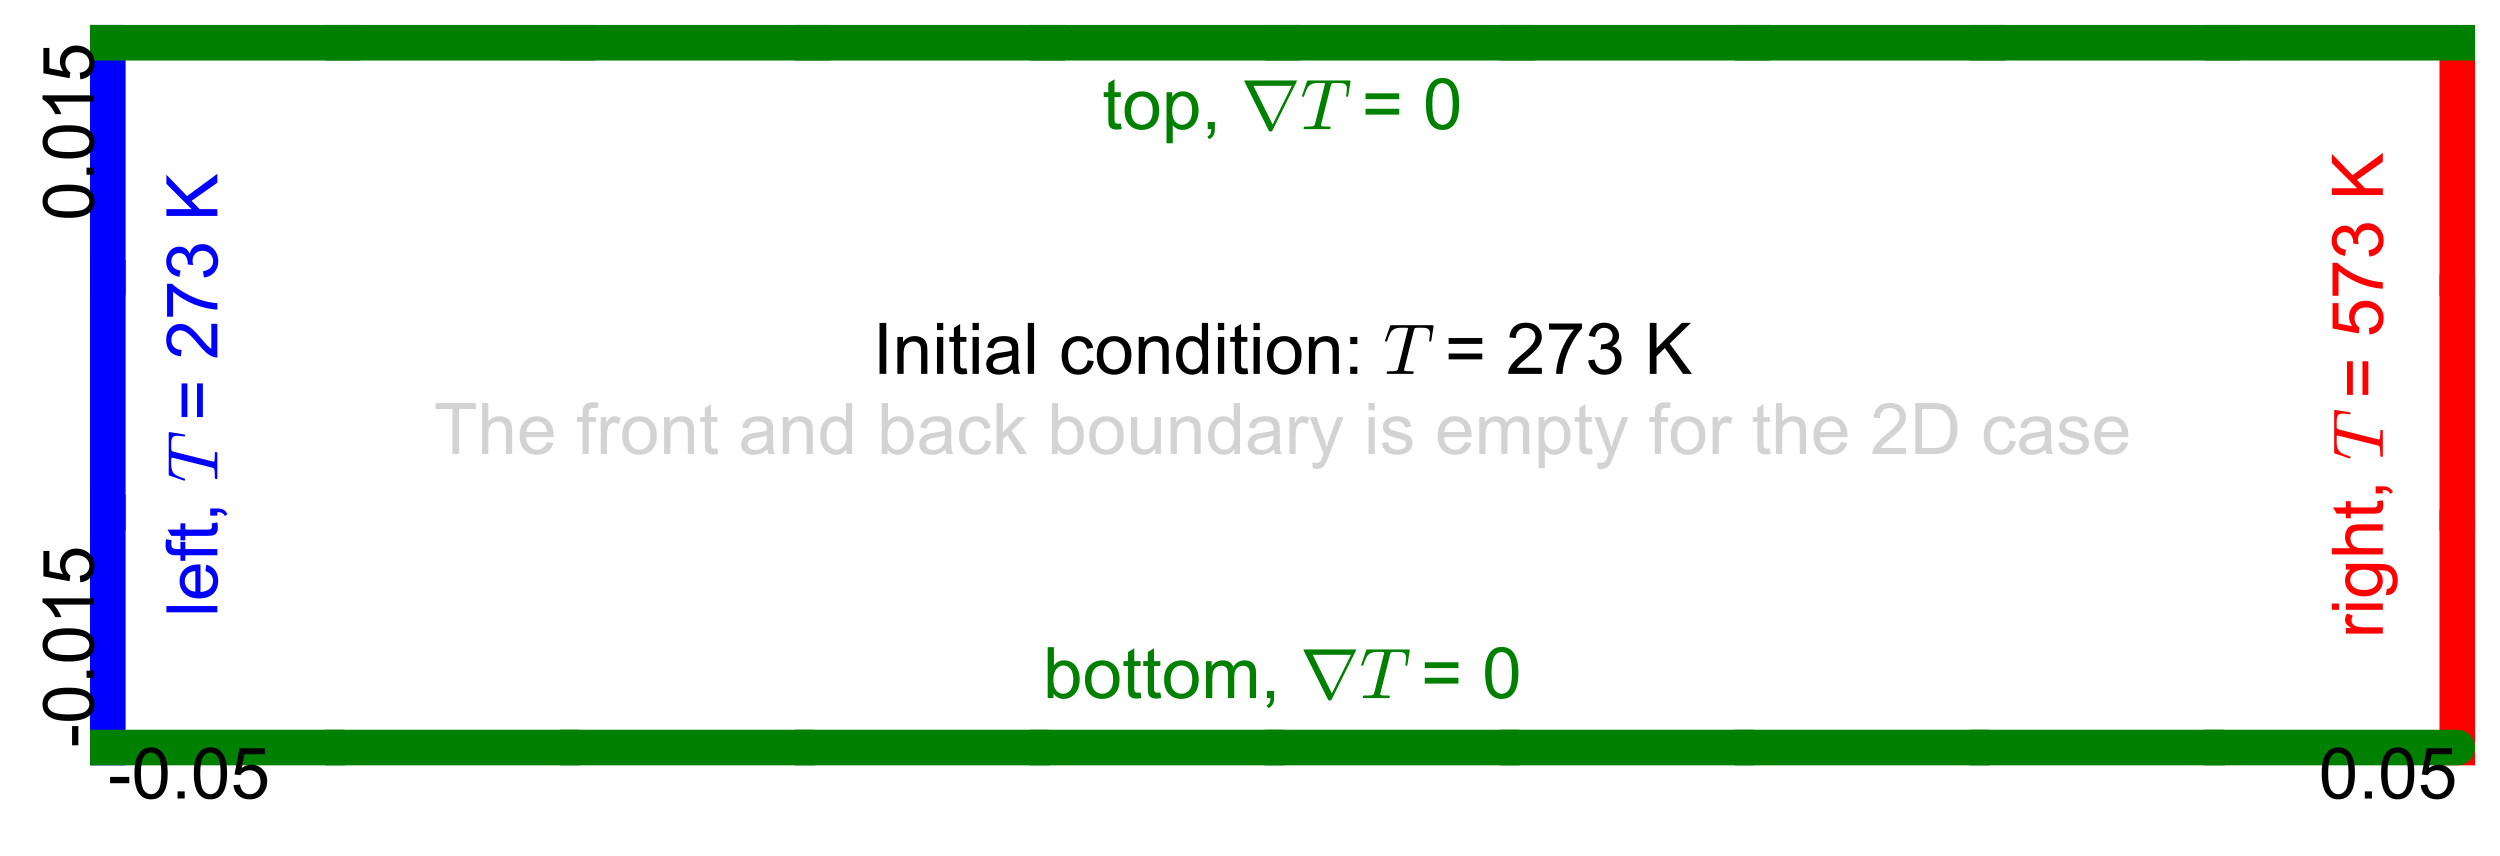
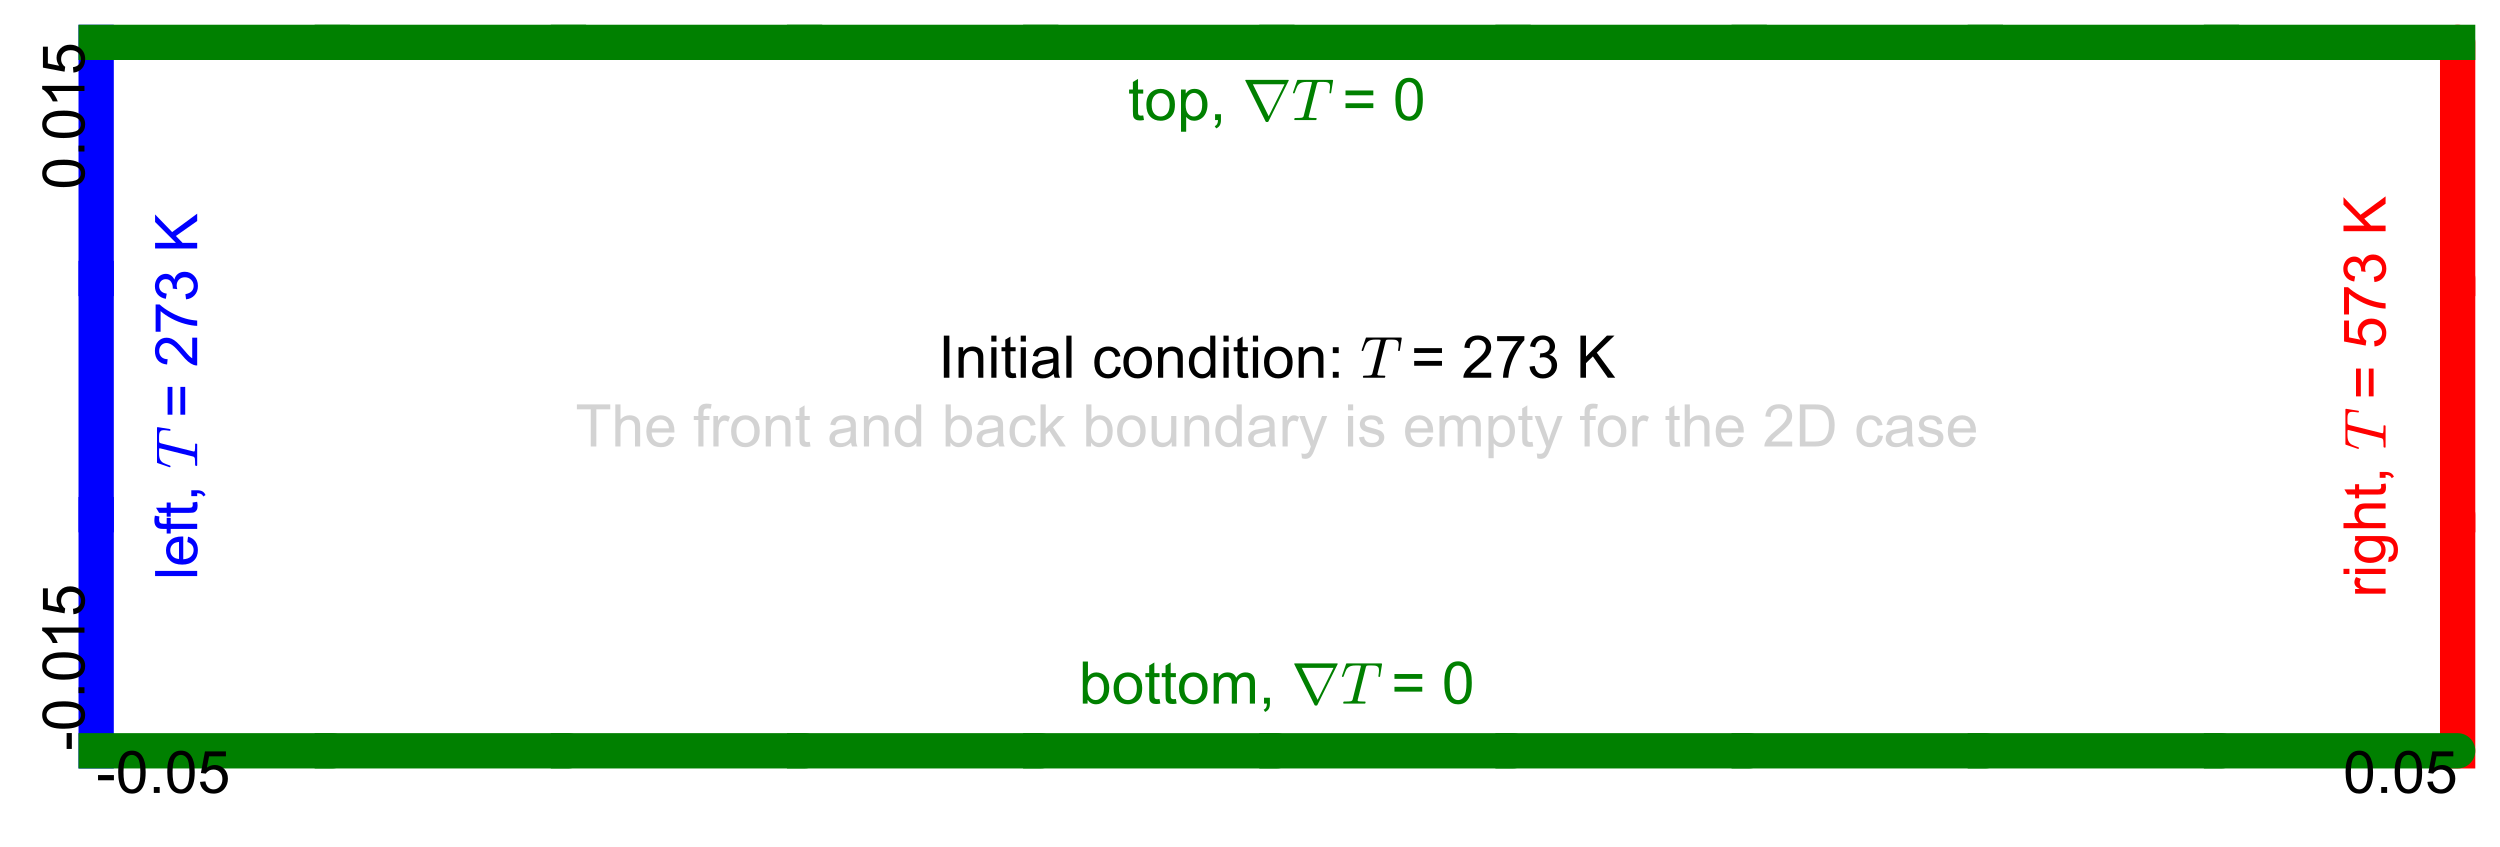
- <svg xmlns="http://www.w3.org/2000/svg" xmlns:xlink="http://www.w3.org/1999/xlink" height="144.198pt" version="1.1" viewBox="0 0 421.454 144.198" width="421.454pt">
+ <svg xmlns="http://www.w3.org/2000/svg" xmlns:xlink="http://www.w3.org/1999/xlink" height="143.965pt" version="1.1" viewBox="0 0 424.945 143.965" width="424.945pt">
  <defs>
    <style type="text/css">*{stroke-linecap:butt;stroke-linejoin:round;}</style>
  </defs>
  <g id="figure_1">
    <g id="patch_1">
-       <path d="M 0 144.198  L 421.454 144.198  L 421.454 0  L 0 0  z " style="fill:none;" />
+       <path d="M 0 143.965  L 424.945 143.965  L 424.945 0  L 0 0  z " style="fill:none;" />
    </g>
    <g id="axes_1">
      <g id="line2d_1">
-         <path d="M 18.174 126.024  L 18.174 126.024  L 18.174 86.416  L 18.174 86.416  " style="fill:none;stroke:#0000ff;stroke-linecap:square;stroke-width:6;" />
+         <path d="M 16.345 127.62  L 16.345 127.62  L 16.345 87.48  L 16.345 87.48  " style="fill:none;stroke:#0000ff;stroke-linecap:square;stroke-width:6;" />
      </g>
      <g id="line2d_2">
-         <path d="M 18.174 86.416  L 18.174 86.416  L 18.174 46.808  L 18.174 46.808  " style="fill:none;stroke:#0000ff;stroke-linecap:square;stroke-width:6;" />
+         <path d="M 16.345 87.48  L 16.345 87.48  L 16.345 47.34  L 16.345 47.34  " style="fill:none;stroke:#0000ff;stroke-linecap:square;stroke-width:6;" />
      </g>
      <g id="line2d_3">
-         <path d="M 18.174 46.808  L 18.174 46.808  L 18.174 7.2  L 18.174 7.2  " style="fill:none;stroke:#0000ff;stroke-linecap:square;stroke-width:6;" />
+         <path d="M 16.345 47.34  L 16.345 47.34  L 16.345 7.2  L 16.345 7.2  " style="fill:none;stroke:#0000ff;stroke-linecap:square;stroke-width:6;" />
      </g>
      <g id="line2d_4">
-         <path d="M 414.254 126.024  L 414.254 86.416  L 414.254 86.416  L 414.254 126.024  " style="fill:none;stroke:#ff0000;stroke-linecap:square;stroke-width:6;" />
+         <path d="M 417.745 127.62  L 417.745 87.48  L 417.745 87.48  L 417.745 127.62  " style="fill:none;stroke:#ff0000;stroke-linecap:square;stroke-width:6;" />
      </g>
      <g id="line2d_5">
-         <path d="M 414.254 86.416  L 414.254 46.808  L 414.254 46.808  L 414.254 86.416  " style="fill:none;stroke:#ff0000;stroke-linecap:square;stroke-width:6;" />
+         <path d="M 417.745 87.48  L 417.745 47.34  L 417.745 47.34  L 417.745 87.48  " style="fill:none;stroke:#ff0000;stroke-linecap:square;stroke-width:6;" />
      </g>
      <g id="line2d_6">
-         <path d="M 414.254 46.808  L 414.254 7.2  L 414.254 7.2  L 414.254 46.808  " style="fill:none;stroke:#ff0000;stroke-linecap:square;stroke-width:6;" />
+         <path d="M 417.745 47.34  L 417.745 7.2  L 417.745 7.2  L 417.745 47.34  " style="fill:none;stroke:#ff0000;stroke-linecap:square;stroke-width:6;" />
      </g>
      <g id="line2d_7">
-         <path d="M 18.174 7.2  L 18.174 7.2  L 57.782 7.2  L 57.782 7.2  " style="fill:none;stroke:#008000;stroke-linecap:square;stroke-width:6;" />
+         <path d="M 16.345 7.2  L 16.345 7.2  L 56.485 7.2  L 56.485 7.2  " style="fill:none;stroke:#008000;stroke-linecap:square;stroke-width:6;" />
      </g>
      <g id="line2d_8">
-         <path d="M 57.782 7.2  L 57.782 7.2  L 97.39 7.2  L 97.39 7.2  " style="fill:none;stroke:#008000;stroke-linecap:square;stroke-width:6;" />
+         <path d="M 56.485 7.2  L 56.485 7.2  L 96.625 7.2  L 96.625 7.2  " style="fill:none;stroke:#008000;stroke-linecap:square;stroke-width:6;" />
      </g>
      <g id="line2d_9">
-         <path d="M 97.39 7.2  L 97.39 7.2  L 136.998 7.2  L 136.998 7.2  " style="fill:none;stroke:#008000;stroke-linecap:square;stroke-width:6;" />
+         <path d="M 96.625 7.2  L 96.625 7.2  L 136.765 7.2  L 136.765 7.2  " style="fill:none;stroke:#008000;stroke-linecap:square;stroke-width:6;" />
      </g>
      <g id="line2d_10">
-         <path d="M 136.998 7.2  L 136.998 7.2  L 176.606 7.2  L 176.606 7.2  " style="fill:none;stroke:#008000;stroke-linecap:square;stroke-width:6;" />
+         <path d="M 136.765 7.2  L 136.765 7.2  L 176.905 7.2  L 176.905 7.2  " style="fill:none;stroke:#008000;stroke-linecap:square;stroke-width:6;" />
      </g>
      <g id="line2d_11">
-         <path d="M 176.606 7.2  L 176.606 7.2  L 216.214 7.2  L 216.214 7.2  " style="fill:none;stroke:#008000;stroke-linecap:square;stroke-width:6;" />
+         <path d="M 176.905 7.2  L 176.905 7.2  L 217.045 7.2  L 217.045 7.2  " style="fill:none;stroke:#008000;stroke-linecap:square;stroke-width:6;" />
      </g>
      <g id="line2d_12">
-         <path d="M 216.214 7.2  L 216.214 7.2  L 255.822 7.2  L 255.822 7.2  " style="fill:none;stroke:#008000;stroke-linecap:square;stroke-width:6;" />
+         <path d="M 217.045 7.2  L 217.045 7.2  L 257.185 7.2  L 257.185 7.2  " style="fill:none;stroke:#008000;stroke-linecap:square;stroke-width:6;" />
      </g>
      <g id="line2d_13">
-         <path d="M 255.822 7.2  L 255.822 7.2  L 295.43 7.2  L 295.43 7.2  " style="fill:none;stroke:#008000;stroke-linecap:square;stroke-width:6;" />
+         <path d="M 257.185 7.2  L 257.185 7.2  L 297.325 7.2  L 297.325 7.2  " style="fill:none;stroke:#008000;stroke-linecap:square;stroke-width:6;" />
      </g>
      <g id="line2d_14">
-         <path d="M 295.43 7.2  L 295.43 7.2  L 335.038 7.2  L 335.038 7.2  " style="fill:none;stroke:#008000;stroke-linecap:square;stroke-width:6;" />
+         <path d="M 297.325 7.2  L 297.325 7.2  L 337.465 7.2  L 337.465 7.2  " style="fill:none;stroke:#008000;stroke-linecap:square;stroke-width:6;" />
      </g>
      <g id="line2d_15">
-         <path d="M 335.038 7.2  L 335.038 7.2  L 374.646 7.2  L 374.646 7.2  " style="fill:none;stroke:#008000;stroke-linecap:square;stroke-width:6;" />
+         <path d="M 337.465 7.2  L 337.465 7.2  L 377.605 7.2  L 377.605 7.2  " style="fill:none;stroke:#008000;stroke-linecap:square;stroke-width:6;" />
      </g>
      <g id="line2d_16">
-         <path d="M 374.646 7.2  L 374.646 7.2  L 414.254 7.2  L 414.254 7.2  " style="fill:none;stroke:#008000;stroke-linecap:square;stroke-width:6;" />
+         <path d="M 377.605 7.2  L 377.605 7.2  L 417.745 7.2  L 417.745 7.2  " style="fill:none;stroke:#008000;stroke-linecap:square;stroke-width:6;" />
      </g>
      <g id="line2d_17">
-         <path d="M 18.174 126.024  L 57.782 126.024  L 57.782 126.024  L 18.174 126.024  " style="fill:none;stroke:#008000;stroke-linecap:square;stroke-width:6;" />
+         <path d="M 16.345 127.62  L 56.485 127.62  L 56.485 127.62  L 16.345 127.62  " style="fill:none;stroke:#008000;stroke-linecap:square;stroke-width:6;" />
      </g>
      <g id="line2d_18">
-         <path d="M 57.782 126.024  L 97.39 126.024  L 97.39 126.024  L 57.782 126.024  " style="fill:none;stroke:#008000;stroke-linecap:square;stroke-width:6;" />
+         <path d="M 56.485 127.62  L 96.625 127.62  L 96.625 127.62  L 56.485 127.62  " style="fill:none;stroke:#008000;stroke-linecap:square;stroke-width:6;" />
      </g>
      <g id="line2d_19">
-         <path d="M 97.39 126.024  L 136.998 126.024  L 136.998 126.024  L 97.39 126.024  " style="fill:none;stroke:#008000;stroke-linecap:square;stroke-width:6;" />
+         <path d="M 96.625 127.62  L 136.765 127.62  L 136.765 127.62  L 96.625 127.62  " style="fill:none;stroke:#008000;stroke-linecap:square;stroke-width:6;" />
      </g>
      <g id="line2d_20">
-         <path d="M 136.998 126.024  L 176.606 126.024  L 176.606 126.024  L 136.998 126.024  " style="fill:none;stroke:#008000;stroke-linecap:square;stroke-width:6;" />
+         <path d="M 136.765 127.62  L 176.905 127.62  L 176.905 127.62  L 136.765 127.62  " style="fill:none;stroke:#008000;stroke-linecap:square;stroke-width:6;" />
      </g>
      <g id="line2d_21">
-         <path d="M 176.606 126.024  L 216.214 126.024  L 216.214 126.024  L 176.606 126.024  " style="fill:none;stroke:#008000;stroke-linecap:square;stroke-width:6;" />
+         <path d="M 176.905 127.62  L 217.045 127.62  L 217.045 127.62  L 176.905 127.62  " style="fill:none;stroke:#008000;stroke-linecap:square;stroke-width:6;" />
      </g>
      <g id="line2d_22">
-         <path d="M 216.214 126.024  L 255.822 126.024  L 255.822 126.024  L 216.214 126.024  " style="fill:none;stroke:#008000;stroke-linecap:square;stroke-width:6;" />
+         <path d="M 217.045 127.62  L 257.185 127.62  L 257.185 127.62  L 217.045 127.62  " style="fill:none;stroke:#008000;stroke-linecap:square;stroke-width:6;" />
      </g>
      <g id="line2d_23">
-         <path d="M 255.822 126.024  L 295.43 126.024  L 295.43 126.024  L 255.822 126.024  " style="fill:none;stroke:#008000;stroke-linecap:square;stroke-width:6;" />
+         <path d="M 257.185 127.62  L 297.325 127.62  L 297.325 127.62  L 257.185 127.62  " style="fill:none;stroke:#008000;stroke-linecap:square;stroke-width:6;" />
      </g>
      <g id="line2d_24">
-         <path d="M 295.43 126.024  L 335.038 126.024  L 335.038 126.024  L 295.43 126.024  " style="fill:none;stroke:#008000;stroke-linecap:square;stroke-width:6;" />
+         <path d="M 297.325 127.62  L 337.465 127.62  L 337.465 127.62  L 297.325 127.62  " style="fill:none;stroke:#008000;stroke-linecap:square;stroke-width:6;" />
      </g>
      <g id="line2d_25">
-         <path d="M 335.038 126.024  L 374.646 126.024  L 374.646 126.024  L 335.038 126.024  " style="fill:none;stroke:#008000;stroke-linecap:square;stroke-width:6;" />
+         <path d="M 337.465 127.62  L 377.605 127.62  L 377.605 127.62  L 337.465 127.62  " style="fill:none;stroke:#008000;stroke-linecap:square;stroke-width:6;" />
      </g>
      <g id="line2d_26">
-         <path d="M 374.646 126.024  L 414.254 126.024  L 414.254 126.024  L 374.646 126.024  " style="fill:none;stroke:#008000;stroke-linecap:square;stroke-width:6;" />
+         <path d="M 377.605 127.62  L 417.745 127.62  L 417.745 127.62  L 377.605 127.62  " style="fill:none;stroke:#008000;stroke-linecap:square;stroke-width:6;" />
      </g>
      <g id="text_1">
-         <g style="fill:#0000ff;" transform="translate(36.66575 103.992)rotate(-90)scale(0.12 -0.12)">
+         <g style="fill:#0000ff;" transform="translate(33.53813 98.56)rotate(-90)scale(0.1 -0.1)">
          <defs>
            <path d="M 6.391 0  L 6.391 71.578  L 15.188 71.578  L 15.188 0  z " id="ArialMT-108" />
            <path d="M 42.094 16.703  L 51.172 15.578  Q 49.031 7.625 43.219 3.219  Q 37.406 -1.172 28.375 -1.172  Q 17 -1.172 10.328 5.828  Q 3.656 12.844 3.656 25.484  Q 3.656 38.578 10.391 45.797  Q 17.141 53.031 27.875 53.031  Q 38.281 53.031 44.875 45.953  Q 51.469 38.875 51.469 26.031  Q 51.469 25.25 51.422 23.688  L 12.75 23.688  Q 13.234 15.141 17.578 10.594  Q 21.922 6.062 28.422 6.062  Q 33.25 6.062 36.672 8.594  Q 40.094 11.141 42.094 16.703  z M 13.234 30.906  L 42.188 30.906  Q 41.609 37.453 38.875 40.719  Q 34.672 45.797 27.984 45.797  Q 21.922 45.797 17.797 41.75  Q 13.672 37.703 13.234 30.906  z " id="ArialMT-101" />
            <path d="M 8.688 0  L 8.688 45.016  L 0.922 45.016  L 0.922 51.859  L 8.688 51.859  L 8.688 57.375  Q 8.688 62.594 9.625 65.141  Q 10.891 68.562 14.078 70.672  Q 17.281 72.797 23.047 72.797  Q 26.766 72.797 31.25 71.922  L 29.938 64.266  Q 27.203 64.75 24.75 64.75  Q 20.75 64.75 19.094 63.031  Q 17.438 61.328 17.438 56.641  L 17.438 51.859  L 27.547 51.859  L 27.547 45.016  L 17.438 45.016  L 17.438 0  z " id="ArialMT-102" />
            <path d="M 25.781 7.859  L 27.047 0.094  Q 23.344 -0.688 20.406 -0.688  Q 15.625 -0.688 12.984 0.828  Q 10.359 2.344 9.281 4.812  Q 8.203 7.281 8.203 15.188  L 8.203 45.016  L 1.766 45.016  L 1.766 51.859  L 8.203 51.859  L 8.203 64.703  L 16.938 69.969  L 16.938 51.859  L 25.781 51.859  L 25.781 45.016  L 16.938 45.016  L 16.938 14.703  Q 16.938 10.938 17.406 9.859  Q 17.875 8.797 18.922 8.156  Q 19.969 7.516 21.922 7.516  Q 23.391 7.516 25.781 7.859  z " id="ArialMT-116" />
            <path d="M 8.891 0  L 8.891 10.016  L 18.891 10.016  L 18.891 0  Q 18.891 -5.516 16.938 -8.906  Q 14.984 -12.312 10.75 -14.156  L 8.297 -10.406  Q 11.078 -9.188 12.391 -6.812  Q 13.719 -4.438 13.875 0  z " id="ArialMT-44" />
            <path id="ArialMT-32" />
            <path d="M 4.594 1.312  Q 4.641 1.562 4.812 2.188  Q 4.984 2.828 5.25 3.172  Q 5.516 3.516 6 3.516  Q 14.594 3.516 17.391 4  Q 20.062 4.688 20.609 6.891  L 34.281 61.812  Q 34.719 63.031 34.719 64.016  Q 34.719 64.797 31.203 64.797  L 25.391 64.797  Q 18.703 64.797 15.062 62.734  Q 11.422 60.688 9.719 57.312  Q 8.016 53.953 5.328 46.297  Q 4.984 45.406 4.297 45.406  L 3.422 45.406  Q 2.391 45.406 2.391 46.688  L 9.516 67.391  Q 9.719 68.312 10.5 68.312  L 69.578 68.312  Q 70.609 68.312 70.609 67  L 67.281 46.297  Q 67.281 46 66.938 45.703  Q 66.609 45.406 66.312 45.406  L 65.375 45.406  Q 64.406 45.406 64.406 46.688  Q 65.484 53.766 65.484 56.688  Q 65.484 60.203 64.016 62  Q 62.547 63.812 60.203 64.297  Q 57.859 64.797 54.109 64.797  L 48.188 64.797  Q 45.516 64.797 44.578 64.297  Q 43.656 63.812 43.016 61.375  L 29.297 6.5  Q 29.25 6.297 29.219 6.094  Q 29.203 5.906 29.109 5.609  Q 29.109 4.344 30.609 4  Q 33.203 3.516 41.703 3.516  Q 42.672 3.516 42.672 2.203  Q 42.328 0.781 42.125 0.391  Q 41.938 0 41.016 0  L 5.609 0  Q 4.594 0 4.594 1.312  z " id="Cmmi10-84" />
            <path d="M 52.828 42.094  L 5.562 42.094  L 5.562 50.297  L 52.828 50.297  z M 52.828 20.359  L 5.562 20.359  L 5.562 28.562  L 52.828 28.562  z " id="ArialMT-61" />
            <path d="M 50.344 8.453  L 50.344 0  L 3.031 0  Q 2.938 3.172 4.047 6.109  Q 5.859 10.938 9.828 15.625  Q 13.812 20.312 21.344 26.469  Q 33.016 36.031 37.109 41.625  Q 41.219 47.219 41.219 52.203  Q 41.219 57.422 37.469 61  Q 33.734 64.594 27.734 64.594  Q 21.391 64.594 17.578 60.781  Q 13.766 56.984 13.719 50.25  L 4.688 51.172  Q 5.609 61.281 11.656 66.578  Q 17.719 71.875 27.938 71.875  Q 38.234 71.875 44.234 66.156  Q 50.25 60.453 50.25 52  Q 50.25 47.703 48.484 43.547  Q 46.734 39.406 42.656 34.812  Q 38.578 30.219 29.109 22.219  Q 21.188 15.578 18.938 13.203  Q 16.703 10.844 15.234 8.453  z " id="ArialMT-50" />
            <path d="M 4.734 62.203  L 4.734 70.656  L 51.078 70.656  L 51.078 63.812  Q 44.234 56.547 37.516 44.484  Q 30.812 32.422 27.156 19.672  Q 24.516 10.688 23.781 0  L 14.75 0  Q 14.891 8.453 18.062 20.406  Q 21.234 32.375 27.172 43.484  Q 33.109 54.594 39.797 62.203  z " id="ArialMT-55" />
            <path d="M 4.203 18.891  L 12.984 20.062  Q 14.5 12.594 18.141 9.297  Q 21.781 6 27 6  Q 33.203 6 37.469 10.297  Q 41.75 14.594 41.75 20.953  Q 41.75 27 37.797 30.922  Q 33.844 34.859 27.734 34.859  Q 25.25 34.859 21.531 33.891  L 22.516 41.609  Q 23.391 41.5 23.922 41.5  Q 29.547 41.5 34.031 44.422  Q 38.531 47.359 38.531 53.469  Q 38.531 58.297 35.25 61.469  Q 31.984 64.656 26.812 64.656  Q 21.688 64.656 18.266 61.422  Q 14.844 58.203 13.875 51.766  L 5.078 53.328  Q 6.688 62.156 12.391 67.016  Q 18.109 71.875 26.609 71.875  Q 32.469 71.875 37.391 69.359  Q 42.328 66.844 44.938 62.5  Q 47.562 58.156 47.562 53.266  Q 47.562 48.641 45.062 44.828  Q 42.578 41.016 37.703 38.766  Q 44.047 37.312 47.562 32.688  Q 51.078 28.078 51.078 21.141  Q 51.078 11.766 44.234 5.25  Q 37.406 -1.266 26.953 -1.266  Q 17.531 -1.266 11.297 4.344  Q 5.078 9.969 4.203 18.891  z " id="ArialMT-51" />
            <path d="M 7.328 0  L 7.328 71.578  L 16.797 71.578  L 16.797 36.078  L 52.344 71.578  L 65.188 71.578  L 35.156 42.578  L 66.5 0  L 54 0  L 28.516 36.234  L 16.797 24.812  L 16.797 0  z " id="ArialMT-75" />
          </defs>
          <use transform="translate(0 0.203125)" xlink:href="#ArialMT-108" />
          <use transform="translate(22.2168 0.203125)" xlink:href="#ArialMT-101" />
          <use transform="translate(77.83203 0.203125)" xlink:href="#ArialMT-102" />
          <use transform="translate(105.6152 0.203125)" xlink:href="#ArialMT-116" />
          <use transform="translate(133.3984 0.203125)" xlink:href="#ArialMT-44" />
          <use transform="translate(161.1816 0.203125)" xlink:href="#ArialMT-32" />
          <use transform="translate(188.9648 0.203125)" xlink:href="#Cmmi10-84" />
          <use transform="translate(247.3633 0.203125)" xlink:href="#ArialMT-32" />
          <use transform="translate(275.1465 0.203125)" xlink:href="#ArialMT-61" />
          <use transform="translate(333.5449 0.203125)" xlink:href="#ArialMT-32" />
          <use transform="translate(361.3281 0.203125)" xlink:href="#ArialMT-50" />
          <use transform="translate(416.9434 0.203125)" xlink:href="#ArialMT-55" />
          <use transform="translate(472.5586 0.203125)" xlink:href="#ArialMT-51" />
          <use transform="translate(528.1738 0.203125)" xlink:href="#ArialMT-32" />
          <use transform="translate(555.957 0.203125)" xlink:href="#ArialMT-75" />
        </g>
      </g>
      <g id="text_2">
-         <g style="fill:#ff0000;" transform="translate(401.7124 107.592)rotate(-90)scale(0.12 -0.12)">
+         <g style="fill:#ff0000;" transform="translate(405.5103 101.56)rotate(-90)scale(0.1 -0.1)">
          <defs>
            <path d="M 6.5 0  L 6.5 51.859  L 14.406 51.859  L 14.406 44  Q 17.438 49.516 20 51.266  Q 22.562 53.031 25.641 53.031  Q 30.078 53.031 34.672 50.203  L 31.641 42.047  Q 28.422 43.953 25.203 43.953  Q 22.312 43.953 20.016 42.219  Q 17.719 40.484 16.75 37.406  Q 15.281 32.719 15.281 27.156  L 15.281 0  z " id="ArialMT-114" />
            <path d="M 6.641 61.469  L 6.641 71.578  L 15.438 71.578  L 15.438 61.469  z M 6.641 0  L 6.641 51.859  L 15.438 51.859  L 15.438 0  z " id="ArialMT-105" />
            <path d="M 4.984 -4.297  L 13.531 -5.562  Q 14.062 -9.516 16.5 -11.328  Q 19.781 -13.766 25.438 -13.766  Q 31.547 -13.766 34.859 -11.328  Q 38.188 -8.891 39.359 -4.5  Q 40.047 -1.812 39.984 6.781  Q 34.234 0 25.641 0  Q 14.938 0 9.078 7.719  Q 3.219 15.438 3.219 26.219  Q 3.219 33.641 5.906 39.906  Q 8.594 46.188 13.688 49.609  Q 18.797 53.031 25.688 53.031  Q 34.859 53.031 40.828 45.609  L 40.828 51.859  L 48.922 51.859  L 48.922 7.031  Q 48.922 -5.078 46.453 -10.125  Q 44 -15.188 38.641 -18.109  Q 33.297 -21.047 25.484 -21.047  Q 16.219 -21.047 10.5 -16.875  Q 4.781 -12.703 4.984 -4.297  z M 12.25 26.859  Q 12.25 16.656 16.297 11.969  Q 20.359 7.281 26.469 7.281  Q 32.516 7.281 36.609 11.938  Q 40.719 16.609 40.719 26.562  Q 40.719 36.078 36.5 40.906  Q 32.281 45.75 26.312 45.75  Q 20.453 45.75 16.344 40.984  Q 12.25 36.234 12.25 26.859  z " id="ArialMT-103" />
            <path d="M 6.594 0  L 6.594 71.578  L 15.375 71.578  L 15.375 45.906  Q 21.531 53.031 30.906 53.031  Q 36.672 53.031 40.922 50.75  Q 45.172 48.484 47 44.484  Q 48.828 40.484 48.828 32.859  L 48.828 0  L 40.047 0  L 40.047 32.859  Q 40.047 39.453 37.188 42.453  Q 34.328 45.453 29.109 45.453  Q 25.203 45.453 21.75 43.422  Q 18.312 41.406 16.844 37.938  Q 15.375 34.469 15.375 28.375  L 15.375 0  z " id="ArialMT-104" />
            <path d="M 4.156 18.75  L 13.375 19.531  Q 14.406 12.797 18.141 9.391  Q 21.875 6 27.156 6  Q 33.5 6 37.891 10.781  Q 42.281 15.578 42.281 23.484  Q 42.281 31 38.062 35.344  Q 33.844 39.703 27 39.703  Q 22.75 39.703 19.328 37.766  Q 15.922 35.844 13.969 32.766  L 5.719 33.844  L 12.641 70.609  L 48.25 70.609  L 48.25 62.203  L 19.672 62.203  L 15.828 42.969  Q 22.266 47.469 29.344 47.469  Q 38.719 47.469 45.156 40.969  Q 51.609 34.469 51.609 24.266  Q 51.609 14.547 45.953 7.469  Q 39.062 -1.219 27.156 -1.219  Q 17.391 -1.219 11.203 4.25  Q 5.031 9.719 4.156 18.75  z " id="ArialMT-53" />
          </defs>
          <use transform="translate(0 0.125)" xlink:href="#ArialMT-114" />
          <use transform="translate(33.30078 0.125)" xlink:href="#ArialMT-105" />
          <use transform="translate(55.51758 0.125)" xlink:href="#ArialMT-103" />
          <use transform="translate(111.1328 0.125)" xlink:href="#ArialMT-104" />
          <use transform="translate(166.748 0.125)" xlink:href="#ArialMT-116" />
          <use transform="translate(194.5312 0.125)" xlink:href="#ArialMT-44" />
          <use transform="translate(222.3145 0.125)" xlink:href="#ArialMT-32" />
          <use transform="translate(250.0977 0.125)" xlink:href="#Cmmi10-84" />
          <use transform="translate(308.4961 0.125)" xlink:href="#ArialMT-32" />
          <use transform="translate(336.2793 0.125)" xlink:href="#ArialMT-61" />
          <use transform="translate(394.6777 0.125)" xlink:href="#ArialMT-32" />
          <use transform="translate(422.4609 0.125)" xlink:href="#ArialMT-53" />
          <use transform="translate(476.3262 0.125)" xlink:href="#ArialMT-55" />
          <use transform="translate(531.9414 0.125)" xlink:href="#ArialMT-51" />
          <use transform="translate(587.5566 0.125)" xlink:href="#ArialMT-32" />
          <use transform="translate(615.3398 0.125)" xlink:href="#ArialMT-75" />
        </g>
      </g>
      <g id="text_3">
-         <g style="fill:#008000;" transform="translate(185.8544 21.7812)scale(0.12 -0.12)">
+         <g style="fill:#008000;" transform="translate(191.7453 20.421)scale(0.1 -0.1)">
          <defs>
            <path d="M 3.328 25.922  Q 3.328 40.328 11.328 47.266  Q 18.016 53.031 27.641 53.031  Q 38.328 53.031 45.109 46.016  Q 51.906 39.016 51.906 26.656  Q 51.906 16.656 48.906 10.906  Q 45.906 5.172 40.156 2  Q 34.422 -1.172 27.641 -1.172  Q 16.75 -1.172 10.031 5.812  Q 3.328 12.797 3.328 25.922  z M 12.359 25.922  Q 12.359 15.969 16.703 11.016  Q 21.047 6.062 27.641 6.062  Q 34.188 6.062 38.531 11.031  Q 42.875 16.016 42.875 26.219  Q 42.875 35.844 38.5 40.797  Q 34.125 45.75 27.641 45.75  Q 21.047 45.75 16.703 40.812  Q 12.359 35.891 12.359 25.922  z " id="ArialMT-111" />
            <path d="M 6.594 -19.875  L 6.594 51.859  L 14.594 51.859  L 14.594 45.125  Q 17.438 49.078 21 51.047  Q 24.562 53.031 29.641 53.031  Q 36.281 53.031 41.359 49.609  Q 46.438 46.188 49.016 39.953  Q 51.609 33.734 51.609 26.312  Q 51.609 18.359 48.75 11.984  Q 45.906 5.609 40.453 2.219  Q 35.016 -1.172 29 -1.172  Q 24.609 -1.172 21.109 0.688  Q 17.625 2.547 15.375 5.375  L 15.375 -19.875  z M 14.547 25.641  Q 14.547 15.625 18.594 10.844  Q 22.656 6.062 28.422 6.062  Q 34.281 6.062 38.453 11.016  Q 42.625 15.969 42.625 26.375  Q 42.625 36.281 38.547 41.203  Q 34.469 46.141 28.812 46.141  Q 23.188 46.141 18.859 40.891  Q 14.547 35.641 14.547 25.641  z " id="ArialMT-112" />
            <path d="M 39.109 -2.203  L 4.688 67.188  Q 4.688 67.281 4.656 67.359  Q 4.641 67.438 4.594 67.484  Q 4.594 68.312 5.422 68.312  L 77.781 68.312  Q 78.609 68.312 78.609 67.484  Q 78.609 67.391 78.578 67.328  Q 78.562 67.281 78.516 67.188  L 44.094 -2.203  Q 43.609 -3.328 42.281 -3.328  L 40.922 -3.328  Q 39.594 -3.328 39.109 -2.203  z M 44.484 6.5  L 71.391 60.797  L 17.578 60.797  z " id="Cmsy10-114" />
            <path d="M 4.156 35.297  Q 4.156 48 6.766 55.734  Q 9.375 63.484 14.516 67.672  Q 19.672 71.875 27.484 71.875  Q 33.25 71.875 37.594 69.547  Q 41.938 67.234 44.766 62.859  Q 47.609 58.5 49.219 52.219  Q 50.828 45.953 50.828 35.297  Q 50.828 22.703 48.234 14.969  Q 45.656 7.234 40.5 3  Q 35.359 -1.219 27.484 -1.219  Q 17.141 -1.219 11.234 6.203  Q 4.156 15.141 4.156 35.297  z M 13.188 35.297  Q 13.188 17.672 17.312 11.828  Q 21.438 6 27.484 6  Q 33.547 6 37.672 11.859  Q 41.797 17.719 41.797 35.297  Q 41.797 52.984 37.672 58.781  Q 33.547 64.594 27.391 64.594  Q 21.344 64.594 17.719 59.469  Q 13.188 52.938 13.188 35.297  z " id="ArialMT-48" />
          </defs>
          <use transform="translate(0 0.125)" xlink:href="#ArialMT-116" />
          <use transform="translate(27.7832 0.125)" xlink:href="#ArialMT-111" />
          <use transform="translate(83.39844 0.125)" xlink:href="#ArialMT-112" />
          <use transform="translate(139.0137 0.125)" xlink:href="#ArialMT-44" />
          <use transform="translate(166.7969 0.125)" xlink:href="#ArialMT-32" />
          <use transform="translate(194.5801 0.125)" xlink:href="#Cmsy10-114" />
          <use transform="translate(277.8809 0.125)" xlink:href="#Cmmi10-84" />
          <use transform="translate(336.2793 0.125)" xlink:href="#ArialMT-32" />
          <use transform="translate(364.0625 0.125)" xlink:href="#ArialMT-61" />
          <use transform="translate(422.4609 0.125)" xlink:href="#ArialMT-32" />
          <use transform="translate(450.2441 0.125)" xlink:href="#ArialMT-48" />
        </g>
      </g>
      <g id="text_4">
-         <g style="fill:#008000;" transform="translate(175.8344 117.6978)scale(0.12 -0.12)">
+         <g style="fill:#008000;" transform="translate(183.3953 119.6115)scale(0.1 -0.1)">
          <defs>
            <path d="M 14.703 0  L 6.547 0  L 6.547 71.578  L 15.328 71.578  L 15.328 46.047  Q 20.906 53.031 29.547 53.031  Q 34.328 53.031 38.594 51.094  Q 42.875 49.172 45.625 45.672  Q 48.391 42.188 49.953 37.25  Q 51.516 32.328 51.516 26.703  Q 51.516 13.375 44.922 6.094  Q 38.328 -1.172 29.109 -1.172  Q 19.922 -1.172 14.703 6.5  z M 14.594 26.312  Q 14.594 17 17.141 12.844  Q 21.297 6.062 28.375 6.062  Q 34.125 6.062 38.328 11.062  Q 42.531 16.062 42.531 25.984  Q 42.531 36.141 38.5 40.969  Q 34.469 45.797 28.766 45.797  Q 23 45.797 18.797 40.797  Q 14.594 35.797 14.594 26.312  z " id="ArialMT-98" />
            <path d="M 6.594 0  L 6.594 51.859  L 14.453 51.859  L 14.453 44.578  Q 16.891 48.391 20.938 50.703  Q 25 53.031 30.172 53.031  Q 35.938 53.031 39.625 50.641  Q 43.312 48.25 44.828 43.953  Q 50.984 53.031 60.844 53.031  Q 68.562 53.031 72.703 48.75  Q 76.859 44.484 76.859 35.594  L 76.859 0  L 68.109 0  L 68.109 32.672  Q 68.109 37.938 67.25 40.25  Q 66.406 42.578 64.156 43.984  Q 61.922 45.406 58.891 45.406  Q 53.422 45.406 49.797 41.766  Q 46.188 38.141 46.188 30.125  L 46.188 0  L 37.406 0  L 37.406 33.688  Q 37.406 39.547 35.25 42.469  Q 33.109 45.406 28.219 45.406  Q 24.516 45.406 21.359 43.453  Q 18.219 41.5 16.797 37.734  Q 15.375 33.984 15.375 26.906  L 15.375 0  z " id="ArialMT-109" />
          </defs>
          <use transform="translate(0 0.125)" xlink:href="#ArialMT-98" />
          <use transform="translate(55.61523 0.125)" xlink:href="#ArialMT-111" />
          <use transform="translate(111.2305 0.125)" xlink:href="#ArialMT-116" />
          <use transform="translate(139.0137 0.125)" xlink:href="#ArialMT-116" />
          <use transform="translate(166.7969 0.125)" xlink:href="#ArialMT-111" />
          <use transform="translate(222.4121 0.125)" xlink:href="#ArialMT-109" />
          <use transform="translate(305.7129 0.125)" xlink:href="#ArialMT-44" />
          <use transform="translate(333.4961 0.125)" xlink:href="#ArialMT-32" />
          <use transform="translate(361.2793 0.125)" xlink:href="#Cmsy10-114" />
          <use transform="translate(444.5801 0.125)" xlink:href="#Cmmi10-84" />
          <use transform="translate(502.9785 0.125)" xlink:href="#ArialMT-32" />
          <use transform="translate(530.7617 0.125)" xlink:href="#ArialMT-61" />
          <use transform="translate(589.1602 0.125)" xlink:href="#ArialMT-32" />
          <use transform="translate(616.9434 0.125)" xlink:href="#ArialMT-48" />
        </g>
      </g>
      <g id="text_5">
-         <g transform="translate(147.1544 63.03876)scale(0.12 -0.12)">
+         <g transform="translate(159.4953 64.2183)scale(0.1 -0.1)">
          <defs>
            <path d="M 9.328 0  L 9.328 71.578  L 18.797 71.578  L 18.797 0  z " id="ArialMT-73" />
            <path d="M 6.594 0  L 6.594 51.859  L 14.5 51.859  L 14.5 44.484  Q 20.219 53.031 31 53.031  Q 35.688 53.031 39.625 51.344  Q 43.562 49.656 45.516 46.922  Q 47.469 44.188 48.25 40.438  Q 48.734 37.984 48.734 31.891  L 48.734 0  L 39.938 0  L 39.938 31.547  Q 39.938 36.922 38.906 39.578  Q 37.891 42.234 35.281 43.812  Q 32.672 45.406 29.156 45.406  Q 23.531 45.406 19.453 41.844  Q 15.375 38.281 15.375 28.328  L 15.375 0  z " id="ArialMT-110" />
            <path d="M 40.438 6.391  Q 35.547 2.25 31.031 0.531  Q 26.516 -1.172 21.344 -1.172  Q 12.797 -1.172 8.203 3  Q 3.609 7.172 3.609 13.672  Q 3.609 17.484 5.344 20.625  Q 7.078 23.781 9.891 25.688  Q 12.703 27.594 16.219 28.562  Q 18.797 29.25 24.031 29.891  Q 34.672 31.156 39.703 32.906  Q 39.75 34.719 39.75 35.203  Q 39.75 40.578 37.25 42.781  Q 33.891 45.75 27.25 45.75  Q 21.047 45.75 18.094 43.578  Q 15.141 41.406 13.719 35.891  L 5.125 37.062  Q 6.297 42.578 8.984 45.969  Q 11.672 49.359 16.75 51.188  Q 21.828 53.031 28.516 53.031  Q 35.156 53.031 39.297 51.469  Q 43.453 49.906 45.406 47.531  Q 47.359 45.172 48.141 41.547  Q 48.578 39.312 48.578 33.453  L 48.578 21.734  Q 48.578 9.469 49.141 6.219  Q 49.703 2.984 51.375 0  L 42.188 0  Q 40.828 2.734 40.438 6.391  z M 39.703 26.031  Q 34.906 24.078 25.344 22.703  Q 19.922 21.922 17.672 20.938  Q 15.438 19.969 14.203 18.094  Q 12.984 16.219 12.984 13.922  Q 12.984 10.406 15.641 8.062  Q 18.312 5.719 23.438 5.719  Q 28.516 5.719 32.469 7.938  Q 36.422 10.156 38.281 14.016  Q 39.703 17 39.703 22.797  z " id="ArialMT-97" />
            <path d="M 40.438 19  L 49.078 17.875  Q 47.656 8.938 41.812 3.875  Q 35.984 -1.172 27.484 -1.172  Q 16.844 -1.172 10.375 5.781  Q 3.906 12.75 3.906 25.734  Q 3.906 34.125 6.688 40.422  Q 9.469 46.734 15.156 49.875  Q 20.844 53.031 27.547 53.031  Q 35.984 53.031 41.359 48.75  Q 46.734 44.484 48.25 36.625  L 39.703 35.297  Q 38.484 40.531 35.375 43.156  Q 32.281 45.797 27.875 45.797  Q 21.234 45.797 17.078 41.031  Q 12.938 36.281 12.938 25.984  Q 12.938 15.531 16.938 10.797  Q 20.953 6.062 27.391 6.062  Q 32.562 6.062 36.031 9.234  Q 39.5 12.406 40.438 19  z " id="ArialMT-99" />
            <path d="M 40.234 0  L 40.234 6.547  Q 35.297 -1.172 25.734 -1.172  Q 19.531 -1.172 14.328 2.25  Q 9.125 5.672 6.266 11.797  Q 3.422 17.922 3.422 25.875  Q 3.422 33.641 6 39.969  Q 8.594 46.297 13.766 49.656  Q 18.953 53.031 25.344 53.031  Q 30.031 53.031 33.688 51.047  Q 37.359 49.078 39.656 45.906  L 39.656 71.578  L 48.391 71.578  L 48.391 0  z M 12.453 25.875  Q 12.453 15.922 16.641 10.984  Q 20.844 6.062 26.562 6.062  Q 32.328 6.062 36.344 10.766  Q 40.375 15.484 40.375 25.141  Q 40.375 35.797 36.266 40.766  Q 32.172 45.75 26.172 45.75  Q 20.312 45.75 16.375 40.969  Q 12.453 36.188 12.453 25.875  z " id="ArialMT-100" />
            <path d="M 9.031 41.844  L 9.031 51.859  L 19.047 51.859  L 19.047 41.844  z M 9.031 0  L 9.031 10.016  L 19.047 10.016  L 19.047 0  z " id="ArialMT-58" />
          </defs>
          <use transform="translate(0 0.125)" xlink:href="#ArialMT-73" />
          <use transform="translate(27.7832 0.125)" xlink:href="#ArialMT-110" />
          <use transform="translate(83.39844 0.125)" xlink:href="#ArialMT-105" />
          <use transform="translate(105.6152 0.125)" xlink:href="#ArialMT-116" />
          <use transform="translate(133.3984 0.125)" xlink:href="#ArialMT-105" />
          <use transform="translate(155.6152 0.125)" xlink:href="#ArialMT-97" />
          <use transform="translate(211.2305 0.125)" xlink:href="#ArialMT-108" />
          <use transform="translate(233.4473 0.125)" xlink:href="#ArialMT-32" />
          <use transform="translate(261.2305 0.125)" xlink:href="#ArialMT-99" />
          <use transform="translate(311.2305 0.125)" xlink:href="#ArialMT-111" />
          <use transform="translate(366.8457 0.125)" xlink:href="#ArialMT-110" />
          <use transform="translate(422.4609 0.125)" xlink:href="#ArialMT-100" />
          <use transform="translate(478.0762 0.125)" xlink:href="#ArialMT-105" />
          <use transform="translate(500.293 0.125)" xlink:href="#ArialMT-116" />
          <use transform="translate(528.0762 0.125)" xlink:href="#ArialMT-105" />
          <use transform="translate(550.293 0.125)" xlink:href="#ArialMT-111" />
          <use transform="translate(605.9082 0.125)" xlink:href="#ArialMT-110" />
          <use transform="translate(661.5234 0.125)" xlink:href="#ArialMT-58" />
          <use transform="translate(689.3066 0.125)" xlink:href="#ArialMT-32" />
          <use transform="translate(717.0898 0.125)" xlink:href="#Cmmi10-84" />
          <use transform="translate(775.4883 0.125)" xlink:href="#ArialMT-32" />
          <use transform="translate(803.2715 0.125)" xlink:href="#ArialMT-61" />
          <use transform="translate(861.6699 0.125)" xlink:href="#ArialMT-32" />
          <use transform="translate(889.4531 0.125)" xlink:href="#ArialMT-50" />
          <use transform="translate(945.0684 0.125)" xlink:href="#ArialMT-55" />
          <use transform="translate(1000.684 0.125)" xlink:href="#ArialMT-51" />
          <use transform="translate(1056.299 0.125)" xlink:href="#ArialMT-32" />
          <use transform="translate(1084.082 0.125)" xlink:href="#ArialMT-75" />
        </g>
      </g>
      <g id="text_6">
-         <g style="fill:#d3d3d3;" transform="translate(73.14812 76.53587)scale(0.12 -0.12)">
+         <g style="fill:#d3d3d3;" transform="translate(97.82344 75.89389)scale(0.1 -0.1)">
          <defs>
            <path d="M 25.922 0  L 25.922 63.141  L 2.344 63.141  L 2.344 71.578  L 59.078 71.578  L 59.078 63.141  L 35.406 63.141  L 35.406 0  z " id="ArialMT-84" />
            <path d="M 6.641 0  L 6.641 71.578  L 15.438 71.578  L 15.438 30.766  L 36.234 51.859  L 47.609 51.859  L 27.781 32.625  L 49.609 0  L 38.766 0  L 21.625 26.516  L 15.438 20.562  L 15.438 0  z " id="ArialMT-107" />
            <path d="M 40.578 0  L 40.578 7.625  Q 34.516 -1.172 24.125 -1.172  Q 19.531 -1.172 15.547 0.578  Q 11.578 2.344 9.641 5  Q 7.719 7.672 6.938 11.531  Q 6.391 14.109 6.391 19.734  L 6.391 51.859  L 15.188 51.859  L 15.188 23.094  Q 15.188 16.219 15.719 13.812  Q 16.547 10.359 19.234 8.375  Q 21.922 6.391 25.875 6.391  Q 29.828 6.391 33.297 8.422  Q 36.766 10.453 38.203 13.938  Q 39.656 17.438 39.656 24.078  L 39.656 51.859  L 48.438 51.859  L 48.438 0  z " id="ArialMT-117" />
            <path d="M 6.203 -19.969  L 5.219 -11.719  Q 8.109 -12.5 10.25 -12.5  Q 13.188 -12.5 14.938 -11.516  Q 16.703 -10.547 17.828 -8.797  Q 18.656 -7.469 20.516 -2.25  Q 20.75 -1.516 21.297 -0.094  L 1.609 51.859  L 11.078 51.859  L 21.875 21.828  Q 23.969 16.109 25.641 9.812  Q 27.156 15.875 29.25 21.625  L 40.328 51.859  L 49.125 51.859  L 29.391 -0.875  Q 26.219 -9.422 24.469 -12.641  Q 22.125 -17 19.094 -19.016  Q 16.062 -21.047 11.859 -21.047  Q 9.328 -21.047 6.203 -19.969  z " id="ArialMT-121" />
            <path d="M 3.078 15.484  L 11.766 16.844  Q 12.5 11.625 15.844 8.844  Q 19.188 6.062 25.203 6.062  Q 31.25 6.062 34.172 8.516  Q 37.109 10.984 37.109 14.312  Q 37.109 17.281 34.516 19  Q 32.719 20.172 25.531 21.969  Q 15.875 24.422 12.141 26.203  Q 8.406 27.984 6.469 31.125  Q 4.547 34.281 4.547 38.094  Q 4.547 41.547 6.125 44.5  Q 7.719 47.469 10.453 49.422  Q 12.5 50.922 16.031 51.969  Q 19.578 53.031 23.641 53.031  Q 29.734 53.031 34.344 51.266  Q 38.969 49.516 41.156 46.5  Q 43.359 43.5 44.188 38.484  L 35.594 37.312  Q 35.016 41.312 32.203 43.547  Q 29.391 45.797 24.266 45.797  Q 18.219 45.797 15.625 43.797  Q 13.031 41.797 13.031 39.109  Q 13.031 37.406 14.109 36.031  Q 15.188 34.625 17.484 33.688  Q 18.797 33.203 25.25 31.453  Q 34.578 28.953 38.25 27.359  Q 41.938 25.781 44.031 22.75  Q 46.141 19.734 46.141 15.234  Q 46.141 10.844 43.578 6.953  Q 41.016 3.078 36.172 0.953  Q 31.344 -1.172 25.25 -1.172  Q 15.141 -1.172 9.844 3.031  Q 4.547 7.234 3.078 15.484  z " id="ArialMT-115" />
            <path d="M 7.719 0  L 7.719 71.578  L 32.375 71.578  Q 40.719 71.578 45.125 70.562  Q 51.266 69.141 55.609 65.438  Q 61.281 60.641 64.078 53.188  Q 66.891 45.75 66.891 36.188  Q 66.891 28.031 64.984 21.734  Q 63.094 15.438 60.109 11.297  Q 57.125 7.172 53.578 4.797  Q 50.047 2.438 45.047 1.219  Q 40.047 0 33.547 0  z M 17.188 8.453  L 32.469 8.453  Q 39.547 8.453 43.578 9.766  Q 47.609 11.078 50 13.484  Q 53.375 16.844 55.25 22.531  Q 57.125 28.219 57.125 36.328  Q 57.125 47.562 53.438 53.594  Q 49.75 59.625 44.484 61.672  Q 40.672 63.141 32.234 63.141  L 17.188 63.141  z " id="ArialMT-68" />
          </defs>
          <use xlink:href="#ArialMT-84" />
          <use x="61.084" xlink:href="#ArialMT-104" />
          <use x="116.699" xlink:href="#ArialMT-101" />
          <use x="172.314" xlink:href="#ArialMT-32" />
          <use x="200.098" xlink:href="#ArialMT-102" />
          <use x="227.881" xlink:href="#ArialMT-114" />
          <use x="261.182" xlink:href="#ArialMT-111" />
          <use x="316.797" xlink:href="#ArialMT-110" />
          <use x="372.412" xlink:href="#ArialMT-116" />
          <use x="400.195" xlink:href="#ArialMT-32" />
          <use x="427.979" xlink:href="#ArialMT-97" />
          <use x="483.594" xlink:href="#ArialMT-110" />
          <use x="539.209" xlink:href="#ArialMT-100" />
          <use x="594.824" xlink:href="#ArialMT-32" />
          <use x="622.607" xlink:href="#ArialMT-98" />
          <use x="678.223" xlink:href="#ArialMT-97" />
          <use x="733.838" xlink:href="#ArialMT-99" />
          <use x="783.838" xlink:href="#ArialMT-107" />
          <use x="833.838" xlink:href="#ArialMT-32" />
          <use x="861.621" xlink:href="#ArialMT-98" />
          <use x="917.236" xlink:href="#ArialMT-111" />
          <use x="972.852" xlink:href="#ArialMT-117" />
          <use x="1028.467" xlink:href="#ArialMT-110" />
          <use x="1084.082" xlink:href="#ArialMT-100" />
          <use x="1139.697" xlink:href="#ArialMT-97" />
          <use x="1195.312" xlink:href="#ArialMT-114" />
          <use x="1228.613" xlink:href="#ArialMT-121" />
          <use x="1278.613" xlink:href="#ArialMT-32" />
          <use x="1306.396" xlink:href="#ArialMT-105" />
          <use x="1328.613" xlink:href="#ArialMT-115" />
          <use x="1378.613" xlink:href="#ArialMT-32" />
          <use x="1406.396" xlink:href="#ArialMT-101" />
          <use x="1462.012" xlink:href="#ArialMT-109" />
          <use x="1545.312" xlink:href="#ArialMT-112" />
          <use x="1600.928" xlink:href="#ArialMT-116" />
          <use x="1628.711" xlink:href="#ArialMT-121" />
          <use x="1678.711" xlink:href="#ArialMT-32" />
          <use x="1706.494" xlink:href="#ArialMT-102" />
          <use x="1734.277" xlink:href="#ArialMT-111" />
          <use x="1789.893" xlink:href="#ArialMT-114" />
          <use x="1823.193" xlink:href="#ArialMT-32" />
          <use x="1850.977" xlink:href="#ArialMT-116" />
          <use x="1878.76" xlink:href="#ArialMT-104" />
          <use x="1934.375" xlink:href="#ArialMT-101" />
          <use x="1989.99" xlink:href="#ArialMT-32" />
          <use x="2017.773" xlink:href="#ArialMT-50" />
          <use x="2073.389" xlink:href="#ArialMT-68" />
          <use x="2145.605" xlink:href="#ArialMT-32" />
          <use x="2173.389" xlink:href="#ArialMT-99" />
          <use x="2223.389" xlink:href="#ArialMT-97" />
          <use x="2279.004" xlink:href="#ArialMT-115" />
          <use x="2329.004" xlink:href="#ArialMT-101" />
        </g>
      </g>
      <g id="text_7">
-         <g transform="translate(18.17438 134.6134)scale(0.12 -0.12)">
+         <g transform="translate(16.34531 134.7778)scale(0.1 -0.1)">
          <defs>
            <path d="M 3.172 21.484  L 3.172 30.328  L 30.172 30.328  L 30.172 21.484  z " id="ArialMT-45" />
            <path d="M 9.078 0  L 9.078 10.016  L 19.094 10.016  L 19.094 0  z " id="ArialMT-46" />
          </defs>
          <use xlink:href="#ArialMT-45" />
          <use x="33.301" xlink:href="#ArialMT-48" />
          <use x="88.916" xlink:href="#ArialMT-46" />
          <use x="116.699" xlink:href="#ArialMT-48" />
          <use x="172.314" xlink:href="#ArialMT-53" />
        </g>
      </g>
      <g id="text_8">
-         <g transform="translate(390.9013 134.6134)scale(0.12 -0.12)">
+         <g transform="translate(398.2844 134.7778)scale(0.1 -0.1)">
          <use xlink:href="#ArialMT-48" />
          <use x="55.615" xlink:href="#ArialMT-46" />
          <use x="83.398" xlink:href="#ArialMT-48" />
          <use x="139.014" xlink:href="#ArialMT-53" />
        </g>
      </g>
      <g id="text_9">
-         <g transform="translate(15.78937 126.024)rotate(-90)scale(0.12 -0.12)">
+         <g transform="translate(14.35781 127.62)rotate(-90)scale(0.1 -0.1)">
          <defs>
            <path d="M 37.25 0  L 28.469 0  L 28.469 56  Q 25.297 52.984 20.141 49.953  Q 14.984 46.922 10.891 45.406  L 10.891 53.906  Q 18.266 57.375 23.781 62.297  Q 29.297 67.234 31.594 71.875  L 37.25 71.875  z " id="ArialMT-49" />
          </defs>
          <use xlink:href="#ArialMT-45" />
          <use x="33.301" xlink:href="#ArialMT-48" />
          <use x="88.916" xlink:href="#ArialMT-46" />
          <use x="116.699" xlink:href="#ArialMT-48" />
          <use x="172.314" xlink:href="#ArialMT-49" />
          <use x="227.93" xlink:href="#ArialMT-53" />
        </g>
      </g>
      <g id="text_10">
-         <g transform="translate(15.78937 37.22625)rotate(-90)scale(0.12 -0.12)">
+         <g transform="translate(14.35781 32.22187)rotate(-90)scale(0.1 -0.1)">
          <use xlink:href="#ArialMT-48" />
          <use x="55.615" xlink:href="#ArialMT-46" />
          <use x="83.398" xlink:href="#ArialMT-48" />
          <use x="139.014" xlink:href="#ArialMT-49" />
          <use x="194.629" xlink:href="#ArialMT-53" />
        </g>
      </g>
    </g>
  </g>
</svg>
